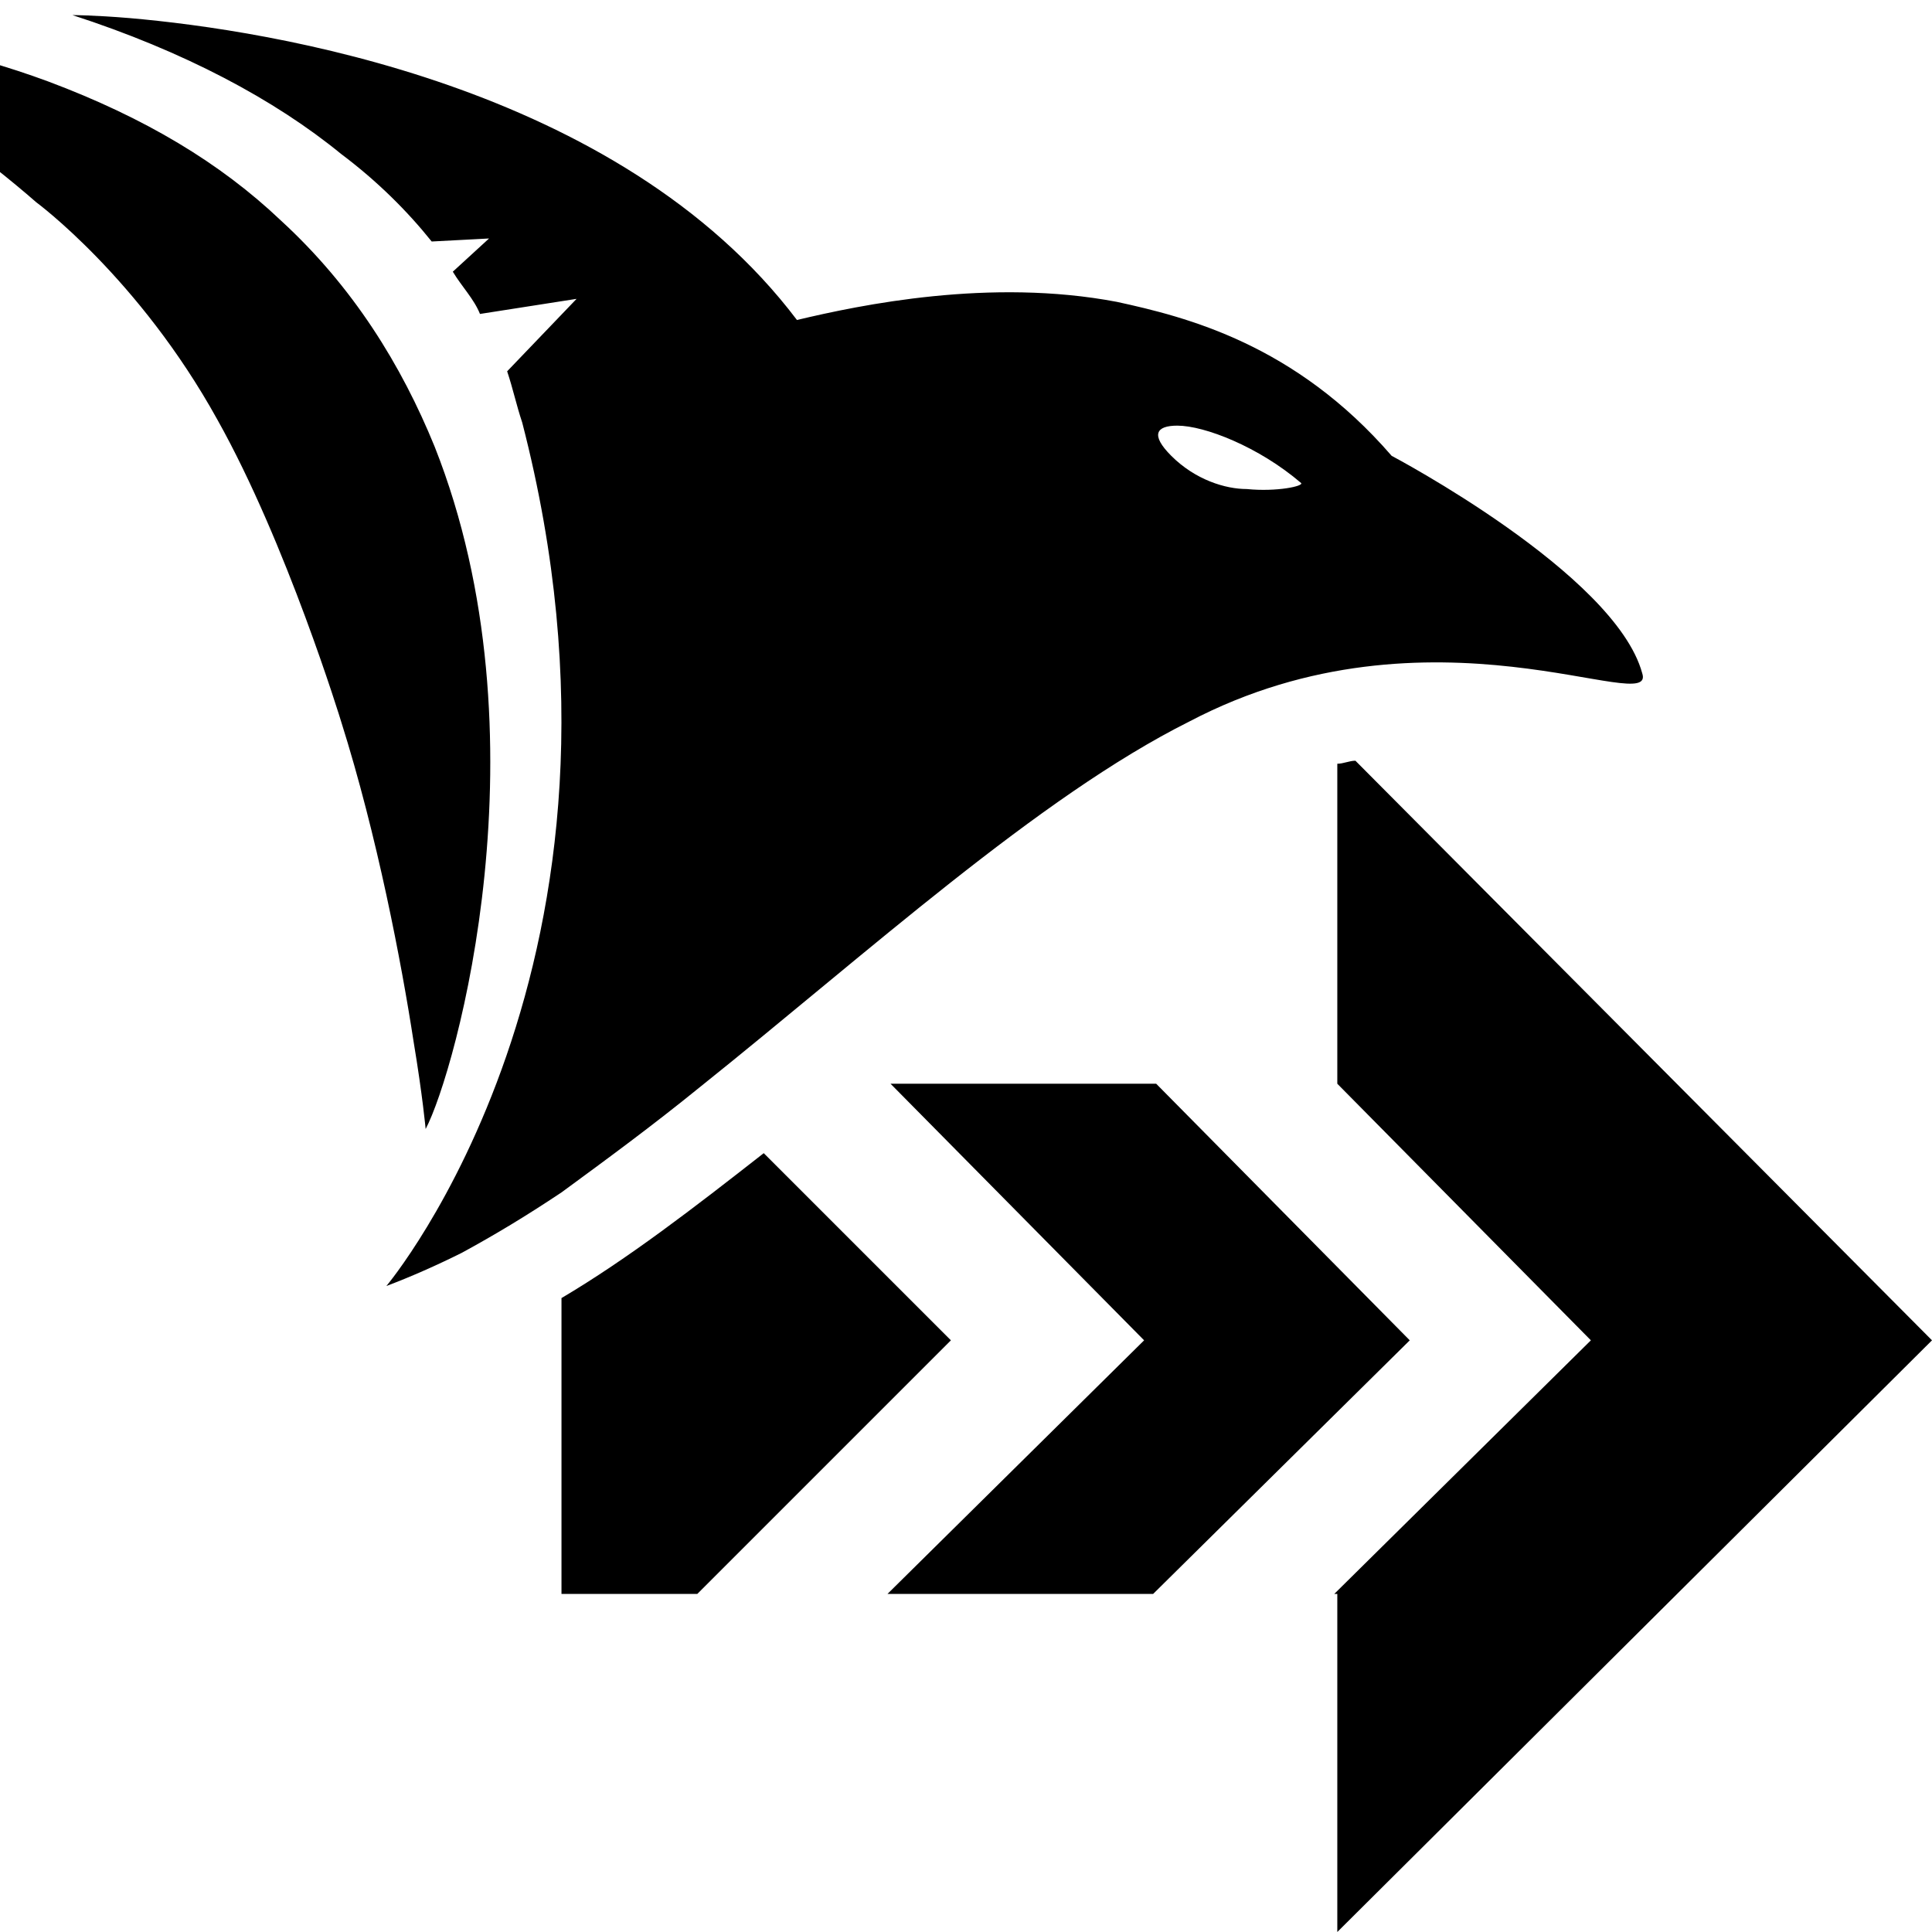
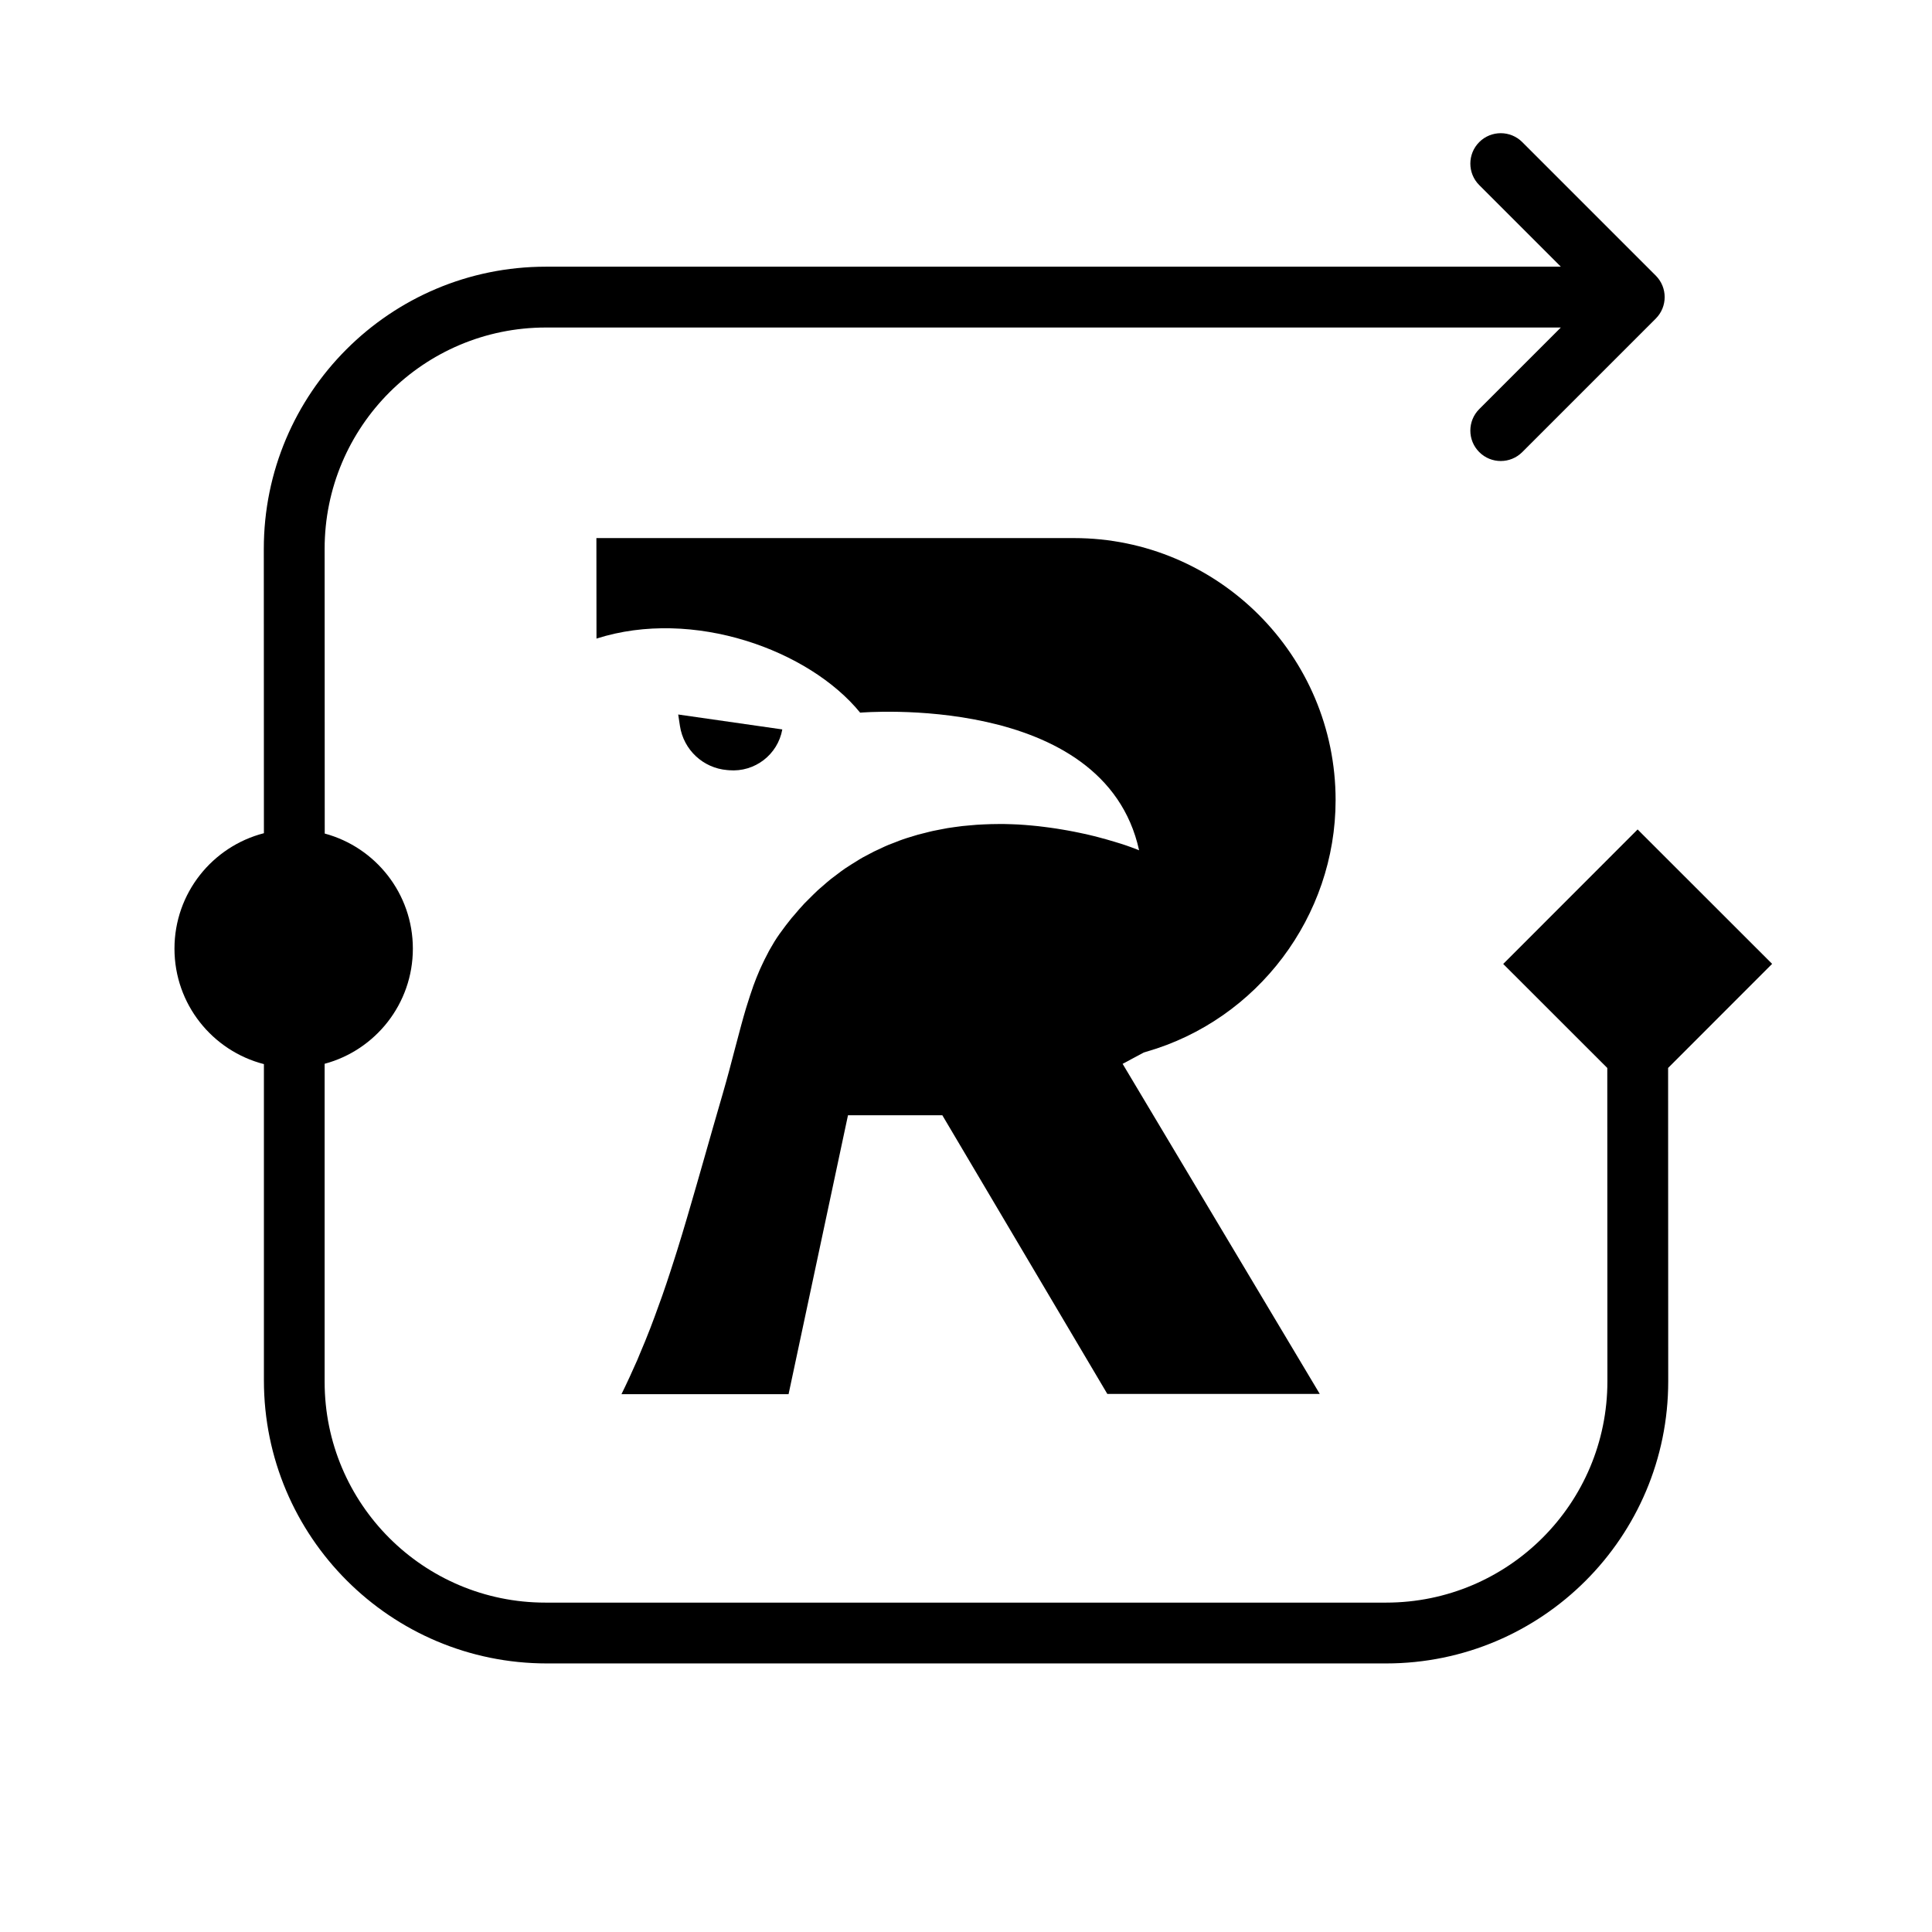
- <svg xmlns="http://www.w3.org/2000/svg" version="1.1" width="1024" height="1024" viewBox="0 0 1024 1024">
-   <g id="icomoon-ignore">
- </g>
-   <path d="M1024 710.4l-305.6-307.2c-3.2 0-6.4 1.6-9.6 1.6v169.6l134.4 136-136 134.4h1.6v179.2l315.2-313.6zM612.8 574.4h-140.8l134.4 136-136 134.4h140.8l136-134.4zM404.8 611.2c-36.8 28.8-72 56-107.2 76.8v156.8h72l134.4-134.4-99.2-99.2zM225.6 598.4c16-30.4 65.6-208 4.8-361.6-17.6-43.2-43.2-84.8-81.6-120-32-30.4-72-54.4-123.2-73.6-43.2-16-94.4-27.2-153.6-32 70.4 33.6 121.6 73.6 147.2 96 0 0 54.4 40 96 115.2 36.8 65.6 65.6 160 65.6 160 19.2 60.8 32 128 38.4 169.6 4.8 28.8 6.4 46.4 6.4 46.4zM371.2 576c88-70.4 179.2-153.6 259.2-193.6 128-67.2 248-1.6 240-25.6-14.4-52.8-132.8-115.2-132.8-115.2-51.2-59.2-108.8-73.6-145.6-81.6-67.2-12.8-136 1.6-169.6 9.6-94.4-124.8-280-153.6-353.6-160-19.2-1.6-30.4-1.6-30.4-1.6 59.2 19.2 107.2 44.8 142.4 73.6 19.2 14.4 35.2 30.4 48 46.4l30.4-1.6-19.2 17.6c4.8 8 11.2 14.4 14.4 22.4l51.2-8-36.8 38.4c3.2 9.6 4.8 17.6 8 27.2 73.6 284.8-72 457.6-72 457.6 12.8-4.8 27.2-11.2 40-17.6 17.6-9.6 33.6-19.2 52.8-32 24-17.6 48-35.2 73.6-56zM624 225.6c14.4 0 43.2 11.2 65.6 30.4 1.6 1.6-12.8 4.8-28.8 3.2-11.2 0-27.2-4.8-40-17.6-11.2-11.2-8-16 3.2-16z" />
+ <svg xmlns="http://www.w3.org/2000/svg" width="1024" height="1024" viewBox="0 0 1024 1024" fill="none">
+   <path fill="currentColor" d="M385.34 408.143L386.463 408.24C400.037 409.363 412.244 399.988 414.637 386.609L359.461 378.699L360.389 384.803C362.342 397.449 372.645 407.068 385.34 408.143Z" />
+   <path fill="currentColor" d="M607.508 557.459C666.59 540.516 707.898 485.633 707.898 424.061C707.898 347.498 645.691 285.193 569.227 285.193H316.102L316.15 338.465C367.42 322.059 428.943 344.617 455.896 377.723C455.896 377.723 585.242 366.541 603.748 450.672C603.748 450.672 602.137 449.988 599.305 448.963C599.207 448.914 599.109 448.914 599.012 448.865C598.377 448.621 597.693 448.377 596.961 448.133C596.717 448.035 596.473 447.986 596.229 447.889C595.545 447.645 594.764 447.4 593.982 447.156C593.592 447.059 593.25 446.912 592.859 446.814C592.127 446.57 591.297 446.326 590.467 446.082C589.979 445.936 589.49 445.789 588.953 445.643C588.172 445.398 587.293 445.154 586.463 444.91C585.877 444.764 585.242 444.568 584.656 444.422C583.777 444.178 582.85 443.934 581.971 443.689C581.287 443.494 580.604 443.348 579.871 443.152C578.943 442.908 578.016 442.713 577.039 442.469C576.258 442.273 575.477 442.078 574.646 441.932C573.67 441.688 572.693 441.492 571.668 441.297C570.789 441.102 569.959 440.955 569.031 440.76C568.006 440.564 566.98 440.369 565.906 440.174C564.979 439.979 564.002 439.832 563.074 439.686C562 439.49 560.926 439.344 559.803 439.148C558.826 439.002 557.801 438.855 556.775 438.709C555.652 438.562 554.529 438.416 553.406 438.27C552.332 438.123 551.258 438.025 550.184 437.879C549.061 437.732 547.889 437.635 546.717 437.537C545.594 437.439 544.471 437.342 543.299 437.244C542.127 437.146 540.955 437.098 539.734 437C538.562 436.951 537.391 436.902 536.17 436.854C534.949 436.805 533.777 436.756 532.557 436.756C531.336 436.756 530.066 436.756 528.846 436.756C527.625 436.756 526.453 436.756 525.232 436.805C523.963 436.854 522.645 436.902 521.375 436.951C520.154 437 518.934 437.049 517.713 437.146C516.395 437.244 515.076 437.342 513.758 437.488C512.537 437.586 511.316 437.732 510.047 437.83C508.729 437.977 507.361 438.172 505.994 438.367C504.773 438.562 503.504 438.709 502.283 438.904C500.916 439.148 499.549 439.393 498.182 439.686C496.961 439.93 495.691 440.174 494.471 440.418C493.104 440.711 491.687 441.102 490.32 441.443C489.1 441.736 487.879 442.029 486.609 442.371C485.193 442.762 483.826 443.201 482.41 443.641C481.189 444.031 479.969 444.373 478.748 444.812C477.332 445.301 475.916 445.838 474.5 446.424C473.328 446.863 472.107 447.303 470.936 447.791C469.52 448.377 468.055 449.061 466.639 449.744C465.467 450.281 464.344 450.77 463.172 451.355C461.707 452.088 460.291 452.869 458.826 453.65C457.703 454.236 456.58 454.822 455.506 455.506C454.041 456.385 452.576 457.312 451.111 458.24C450.037 458.924 449.012 459.559 447.938 460.291C446.424 461.316 444.959 462.439 443.494 463.562C442.518 464.295 441.541 464.979 440.564 465.76C439.002 466.98 437.488 468.348 435.975 469.666C435.096 470.447 434.217 471.131 433.338 471.961C431.727 473.475 430.115 475.086 428.504 476.697C427.771 477.43 427.039 478.113 426.355 478.846C424.451 480.848 422.596 483.045 420.74 485.242C420.35 485.682 420.008 486.072 419.617 486.512C417.42 489.246 415.223 492.078 413.123 495.057C411.268 497.693 409.607 500.379 408.094 503.113C407.654 503.846 407.264 504.627 406.873 505.408C405.75 507.508 404.676 509.656 403.699 511.805C403.357 512.586 402.967 513.367 402.625 514.148C401.404 516.932 400.281 519.812 399.207 522.742C399.207 522.791 399.158 522.84 399.158 522.938C398.035 526.063 397.01 529.285 395.984 532.557C395.74 533.289 395.545 534.021 395.301 534.754C394.52 537.439 393.689 540.223 392.957 543.006C392.762 543.641 392.615 544.324 392.42 545.008C391.443 548.523 390.516 552.137 389.539 555.848C387.586 563.367 385.535 571.18 383.143 579.432C379.627 591.492 376.355 602.967 373.23 613.953C371.961 618.445 370.74 622.791 369.471 627.088C368.494 630.506 367.518 633.875 366.541 637.195C365.711 640.027 364.881 642.957 364.051 645.74C362.342 651.551 360.633 657.215 358.875 662.83C358.338 664.637 357.752 666.395 357.166 668.201C355.848 672.254 354.578 676.307 353.211 680.311C352.479 682.459 351.746 684.559 351.014 686.707C349.695 690.467 348.328 694.178 346.961 697.889C346.18 699.939 345.447 701.941 344.666 703.992C342.859 708.68 340.906 713.416 338.904 718.104C338.514 719.031 338.172 719.91 337.781 720.838C335.145 726.844 332.361 732.898 329.383 738.953H417.957L449.451 591.102H499.451L586.902 738.807H699.5L595.008 563.855L606.238 557.85L607.508 557.459Z" />
+   <path fill="currentColor" d="M172.115 441.8C199.021 449.044 218.824 473.614 218.824 502.809C218.824 532.022 198.995 556.605 172.062 563.831L172.062 732.418C172.062 797.035 224.445 849.418 289.062 849.418H734.652C799.453 849.418 851.978 796.874 851.955 732.073L851.896 566.044L796.732 510.918L867.97 439.629L939.259 510.867L884.133 566.032L884.192 732.061C884.222 814.671 817.261 881.655 734.652 881.655L289.879 881.654C207.036 881.654 139.879 814.497 139.879 731.654L139.879 564C112.618 556.996 92.473 532.255 92.473 502.809C92.473 473.363 112.618 448.622 139.878 441.617L139.824 290.945C139.795 208.335 206.755 141.351 289.365 141.351L827.276 141.351L784.034 98.11C777.739 91.815 777.739 81.609 784.034 75.315C790.329 69.02 800.534 69.02 806.829 75.315L877.587 146.072C883.881 152.367 883.881 162.573 877.587 168.867L806.829 239.625C800.534 245.92 790.329 245.92 784.034 239.625C777.739 233.331 777.739 223.125 784.034 216.83L827.276 173.588L289.365 173.588C224.563 173.589 172.038 226.132 172.061 290.934V290.949H172.062L172.115 441.8Z" />
</svg>
